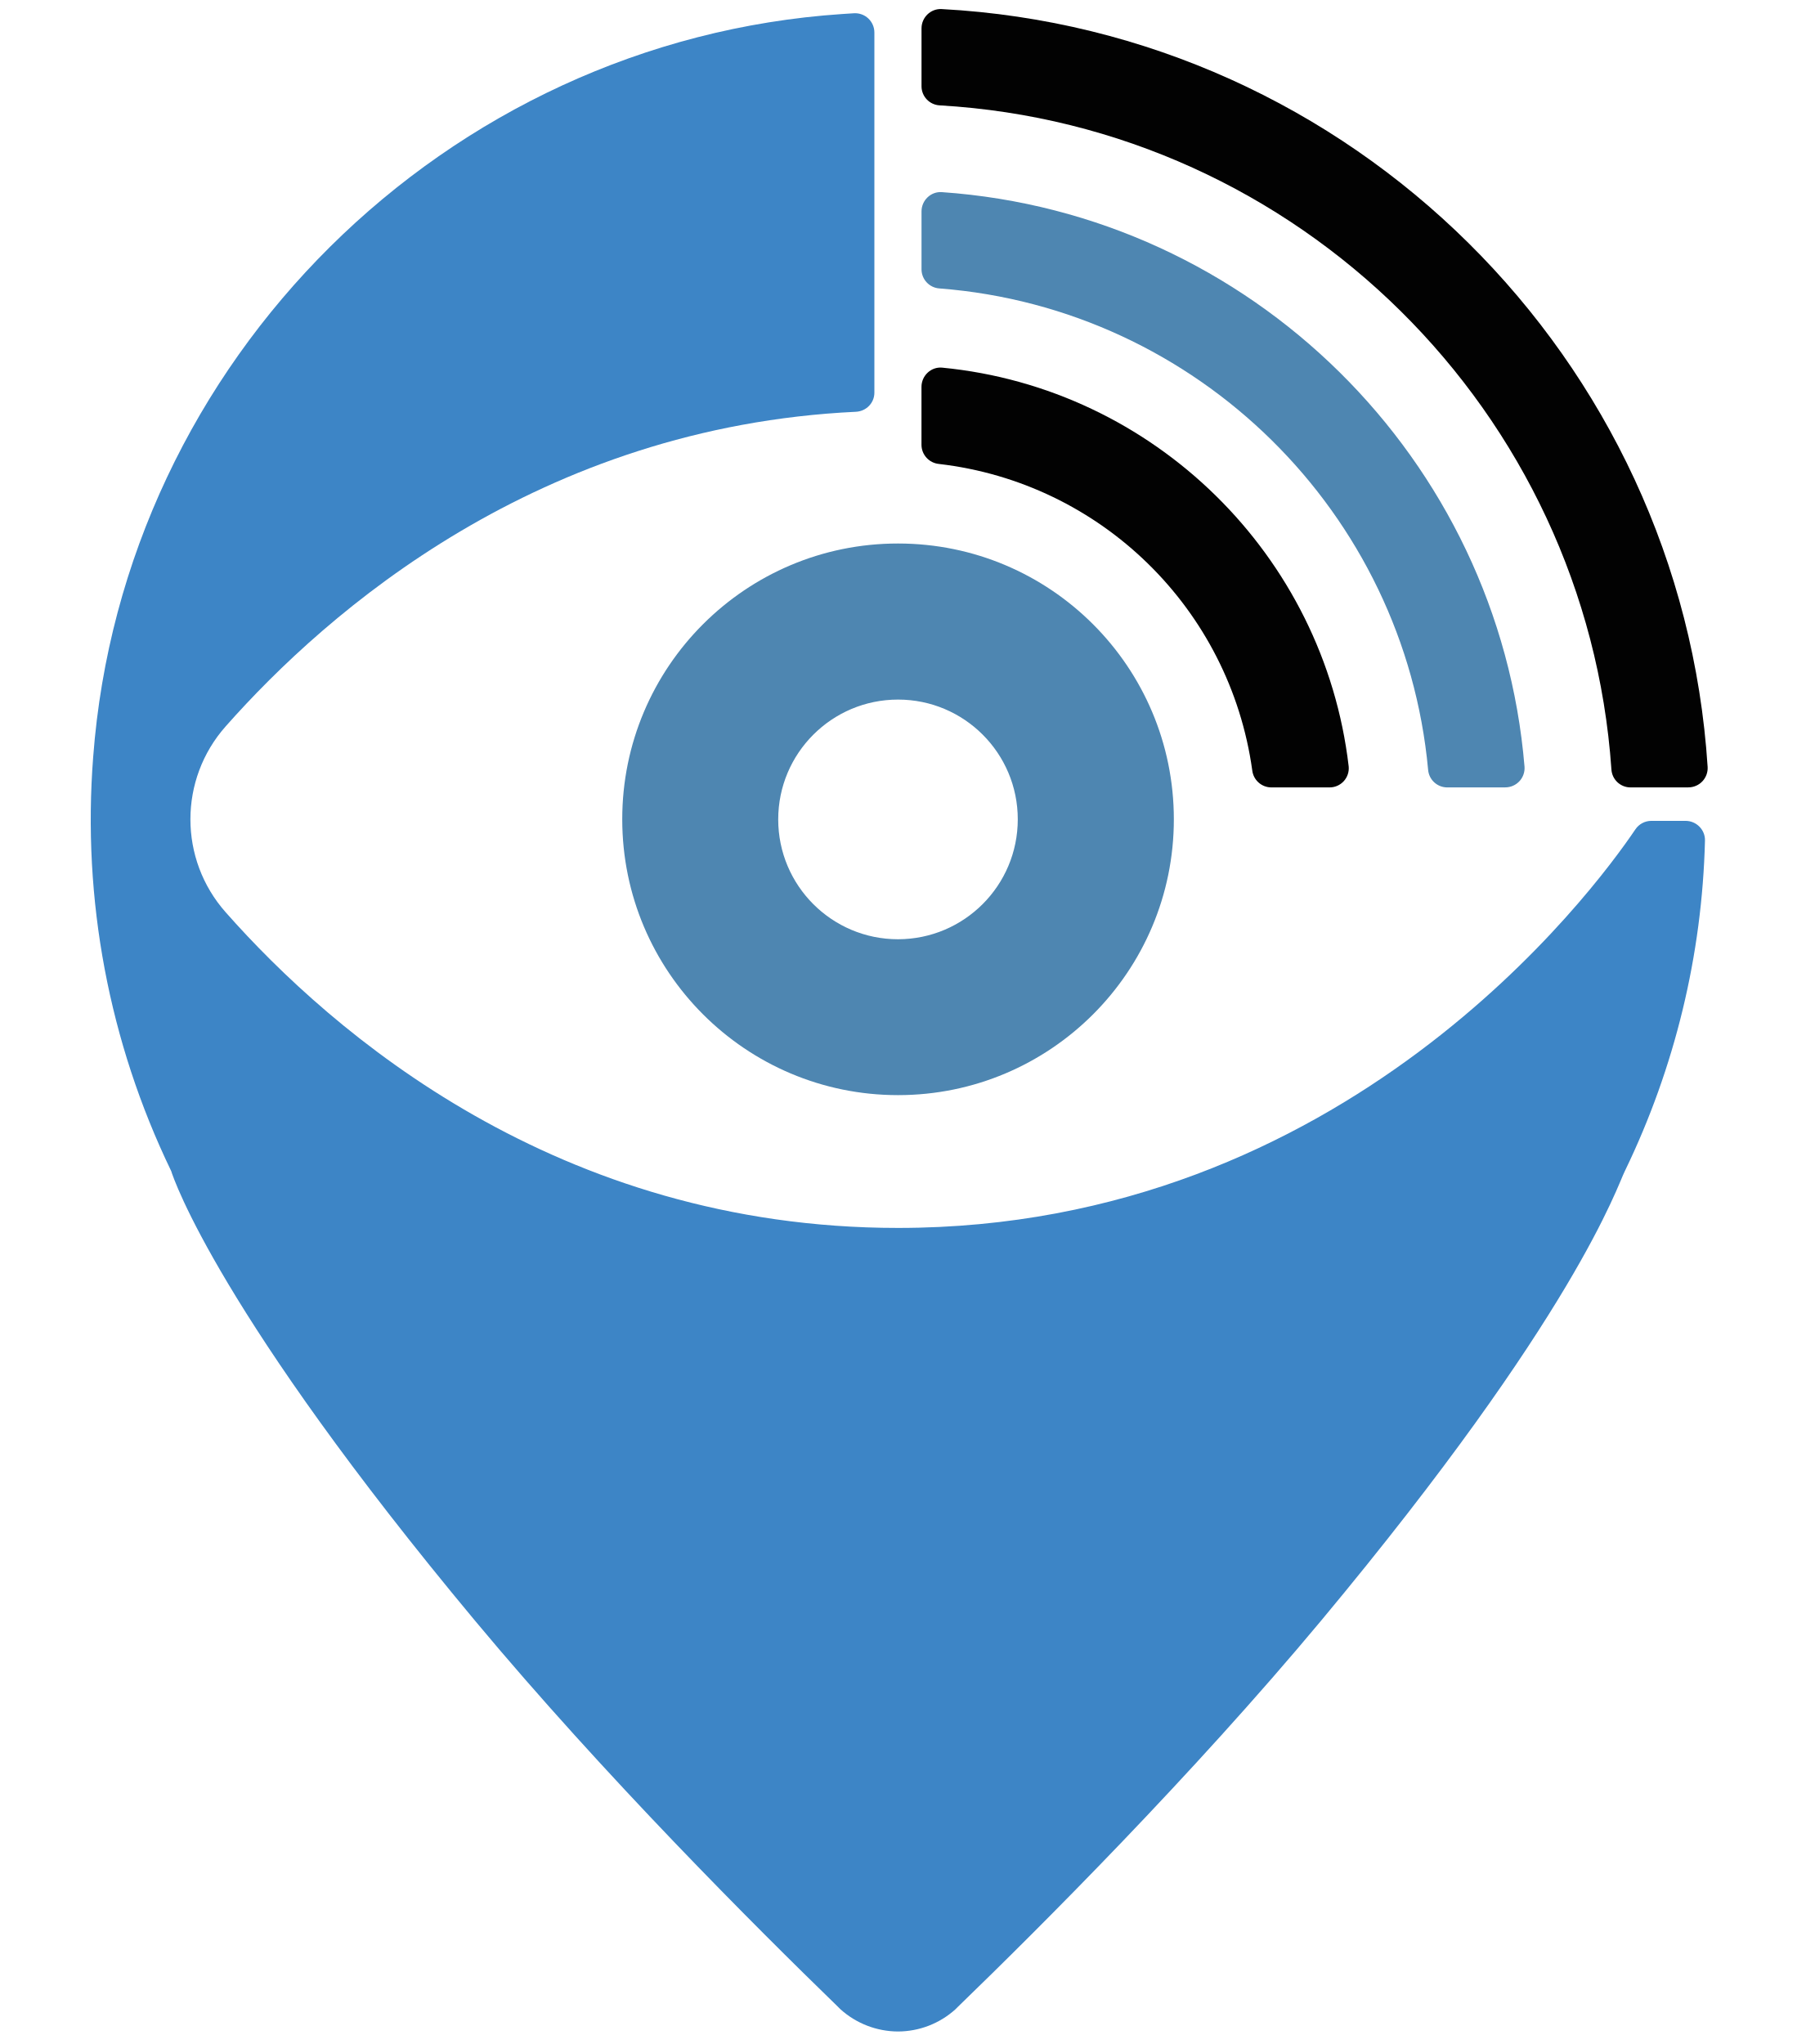
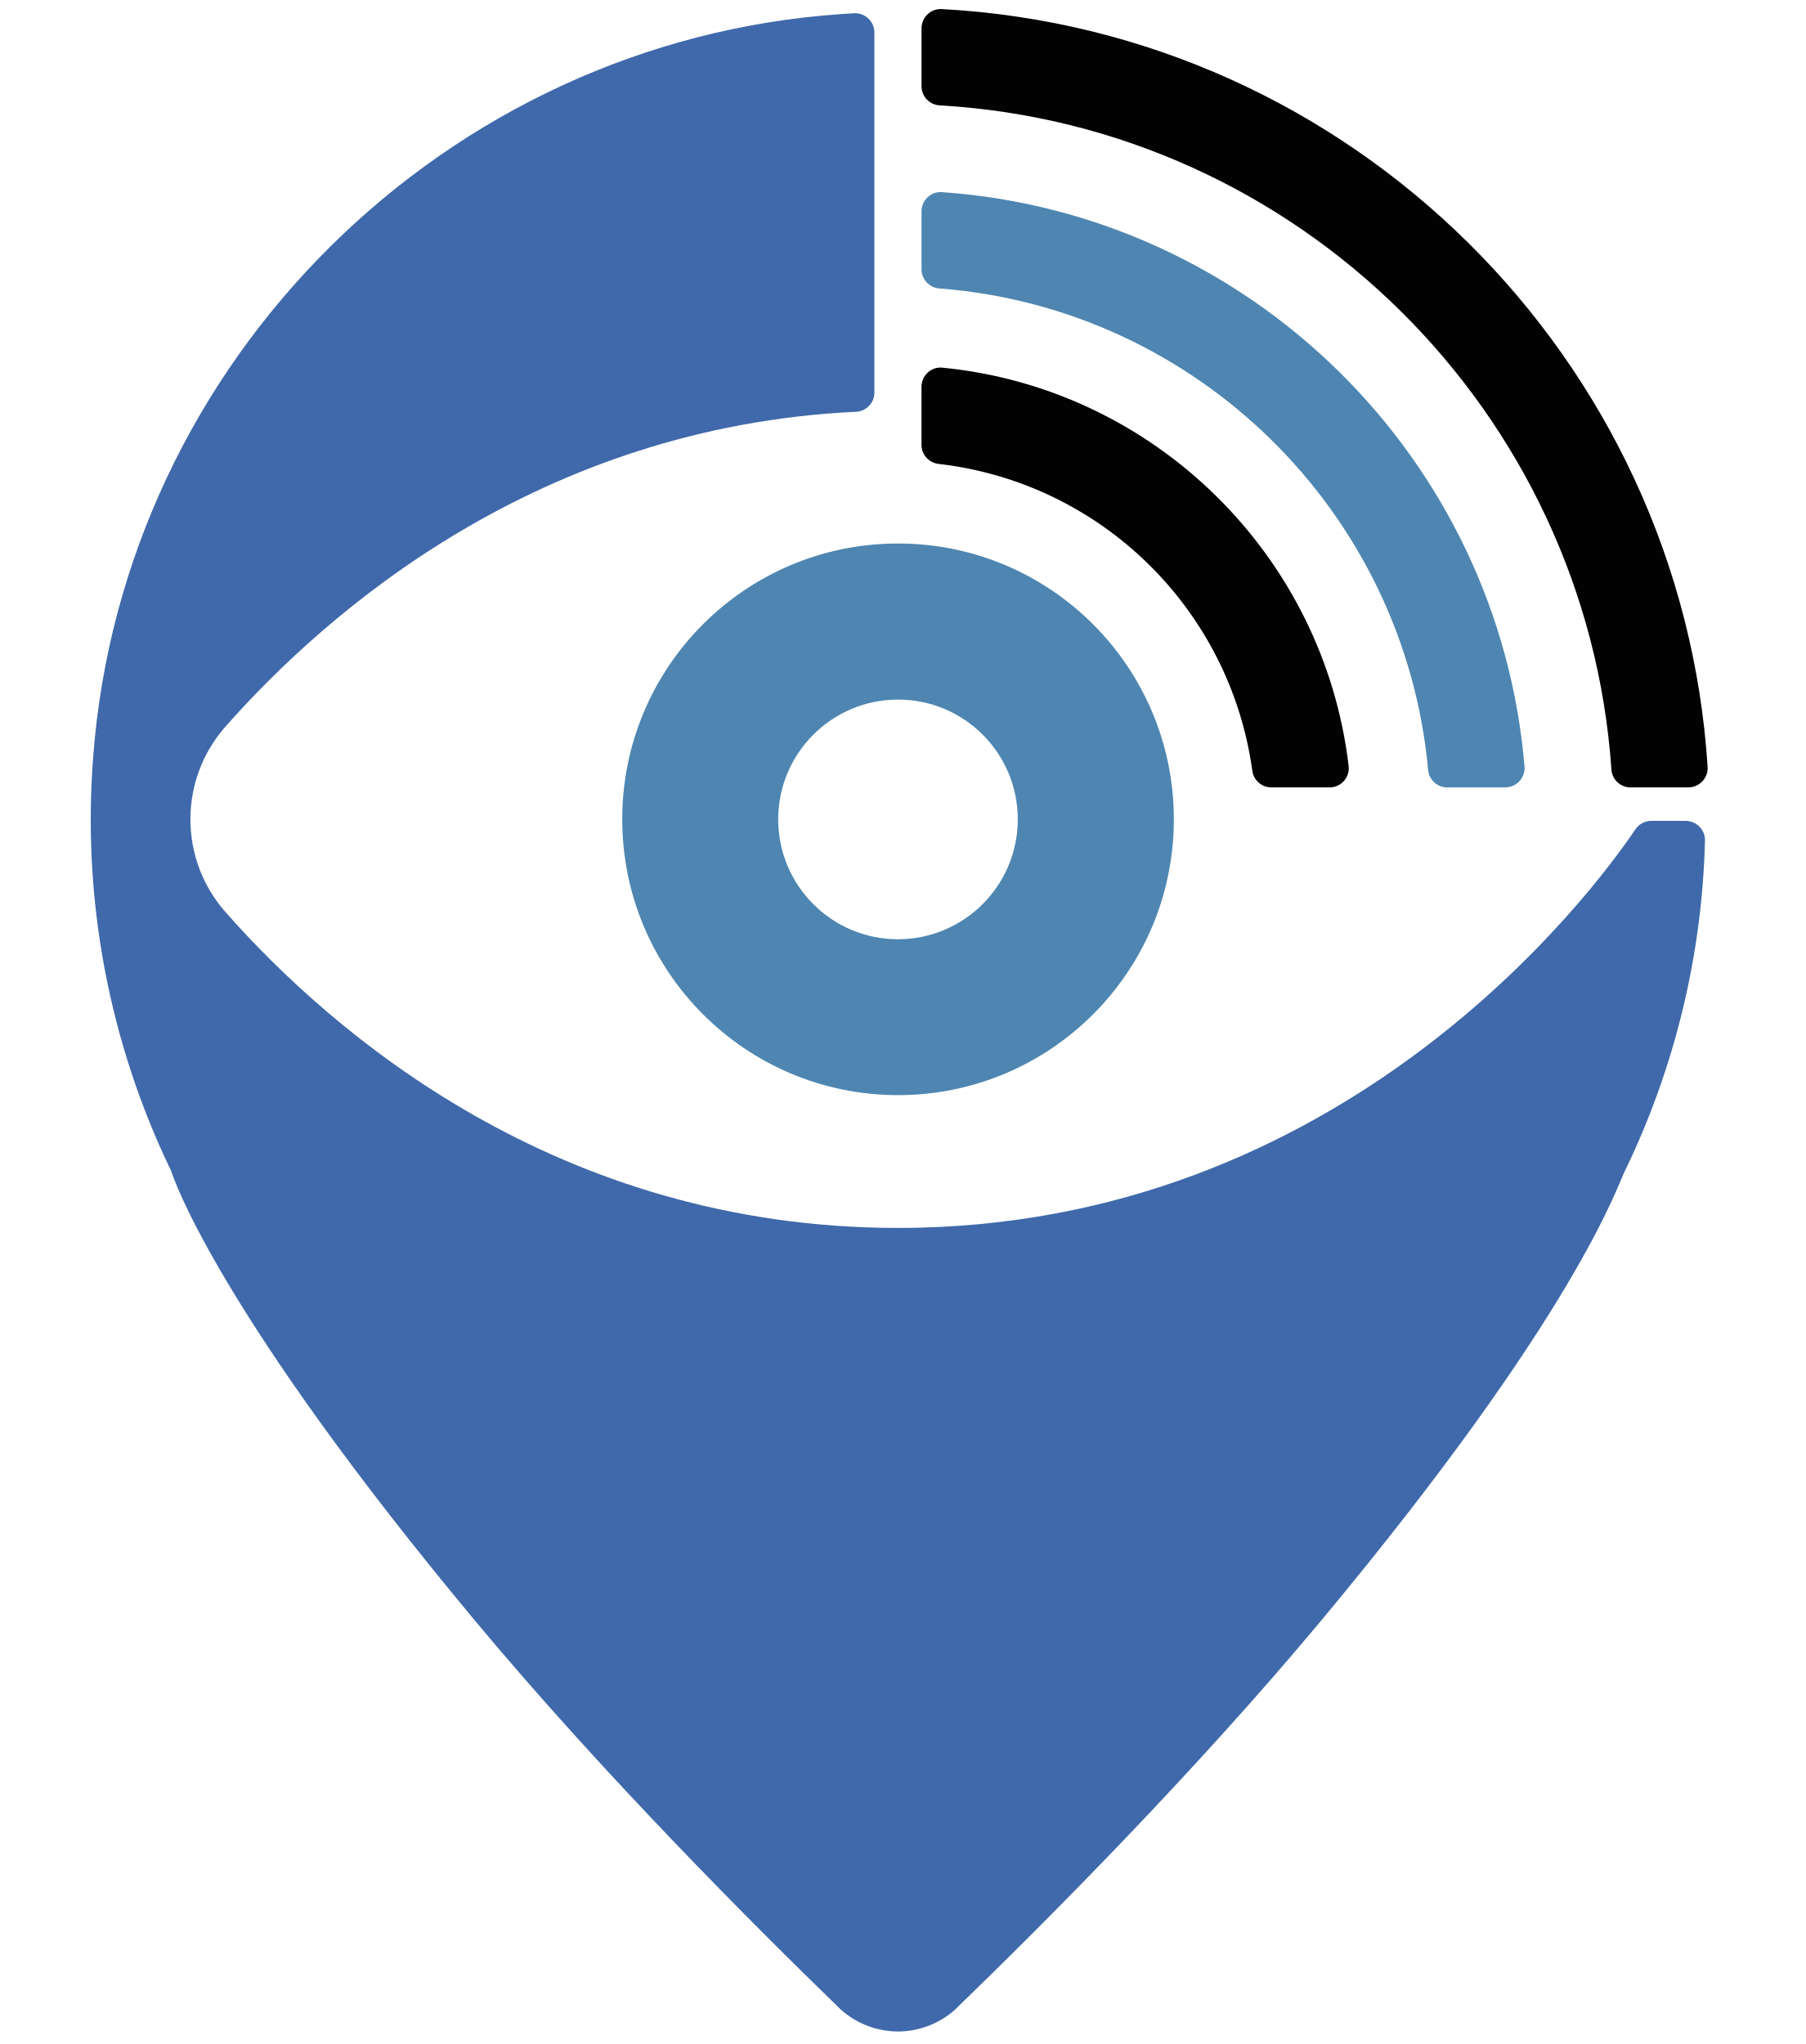
<svg xmlns="http://www.w3.org/2000/svg" width="45.616" height="51.639">
-   <path d="M42.586 20.738c.272 0 .496.224.49.496a20.319 20.319 0 0 1-2.019 8.34s0 .005-.005.01c-.194.38-1.233 3.628-7.676 11.362-3.268 3.919-7.094 7.74-9.167 9.746l-.068.068a2.173 2.173 0 0 1-1.452.563 2.185 2.185 0 0 1-1.457-.563l-.068-.068c-2.068-2.006-5.895-5.827-9.162-9.746-6.444-7.734-7.614-11.153-7.677-11.362-.005-.004-.005-.01-.005-.01a20.396 20.396 0 0 1-1.966-10.448C3.106 9.104 11.259 1.024 21.28.354c.099-.007.197-.014.295-.019a.487.487 0 0 1 .516.486v9.1c0 .26-.207.47-.467.482-8.004.381-13.339 5.026-15.921 7.946a3.541 3.541 0 0 0 0 4.7c2.695 3.05 8.386 7.973 16.985 7.973 11.291 0 17.563-8.49 18.63-10.07a.485.485 0 0 1 .403-.214z" fill="#3d85c6" />
+   <path d="M42.586 20.738c.272 0 .496.224.49.496a20.319 20.319 0 0 1-2.019 8.34s0 .005-.005.01c-.194.38-1.233 3.628-7.676 11.362-3.268 3.919-7.094 7.74-9.167 9.746l-.068.068a2.173 2.173 0 0 1-1.452.563 2.185 2.185 0 0 1-1.457-.563l-.068-.068c-2.068-2.006-5.895-5.827-9.162-9.746-6.444-7.734-7.614-11.153-7.677-11.362-.005-.004-.005-.01-.005-.01a20.396 20.396 0 0 1-1.966-10.448C3.106 9.104 11.259 1.024 21.28.354c.099-.007.197-.014.295-.019a.487.487 0 0 1 .516.486v9.1c0 .26-.207.47-.467.482-8.004.381-13.339 5.026-15.921 7.946a3.541 3.541 0 0 0 0 4.7c2.695 3.05 8.386 7.973 16.985 7.973 11.291 0 17.563-8.49 18.63-10.07a.485.485 0 0 1 .403-.214z" fill="#3f69aaff" />
  <path d="M22.689 13.731a6.965 6.965 0 0 0-6.968 6.968 6.968 6.968 0 1 0 6.968-6.968zm0 9.998a3.027 3.027 0 1 1 0-6.055 3.025 3.025 0 0 1 3.025 3.025 3.03 3.03 0 0 1-3.025 3.03zM38.03 19.893h-1.468a.485.485 0 0 1-.481-.446c-.598-6.492-5.826-11.656-12.346-12.16a.485.485 0 0 1-.453-.482V5.341c0-.28.236-.507.514-.487 7.804.542 14.074 6.741 14.721 14.518a.487.487 0 0 1-.487.52z" fill="#4e86b1">
    <animate dur="5s" values="#000000; #4e86b1; #d7d7d7; #000000" keyTimes="0; 0.5; 0.7; 1" attributeName="fill" repeatCount="indefinite" />
  </path>
  <path d="M33.588 19.893h-1.47a.487.487 0 0 1-.48-.43 9.047 9.047 0 0 0-7.917-7.742.488.488 0 0 1-.44-.48V9.774c0-.283.242-.513.524-.486 5.356.52 9.645 4.742 10.269 10.072a.484.484 0 0 1-.486.533z" fill="#020202">
    <animate dur="3s" values="#000000; #4e86b1; #d7d7d7; #000000" keyTimes="0; 0.5; 0.7; 1" attributeName="fill" repeatCount="indefinite" />
  </path>
  <path d="M42.655 19.893h-1.463a.484.484 0 0 1-.48-.455c-.625-9.03-7.915-16.253-16.97-16.776a.484.484 0 0 1-.46-.48V.717c0-.277.232-.503.509-.488 10.352.555 18.691 8.826 19.352 19.148a.488.488 0 0 1-.488.515z" fill="#020202">
    <animate dur="3s" values="#000000; #4e86b1; #d7d7d7; #000000" keyTimes="0; 0.3; 0.5; 1" attributeName="fill" repeatCount="indefinite" />
  </path>
</svg>
